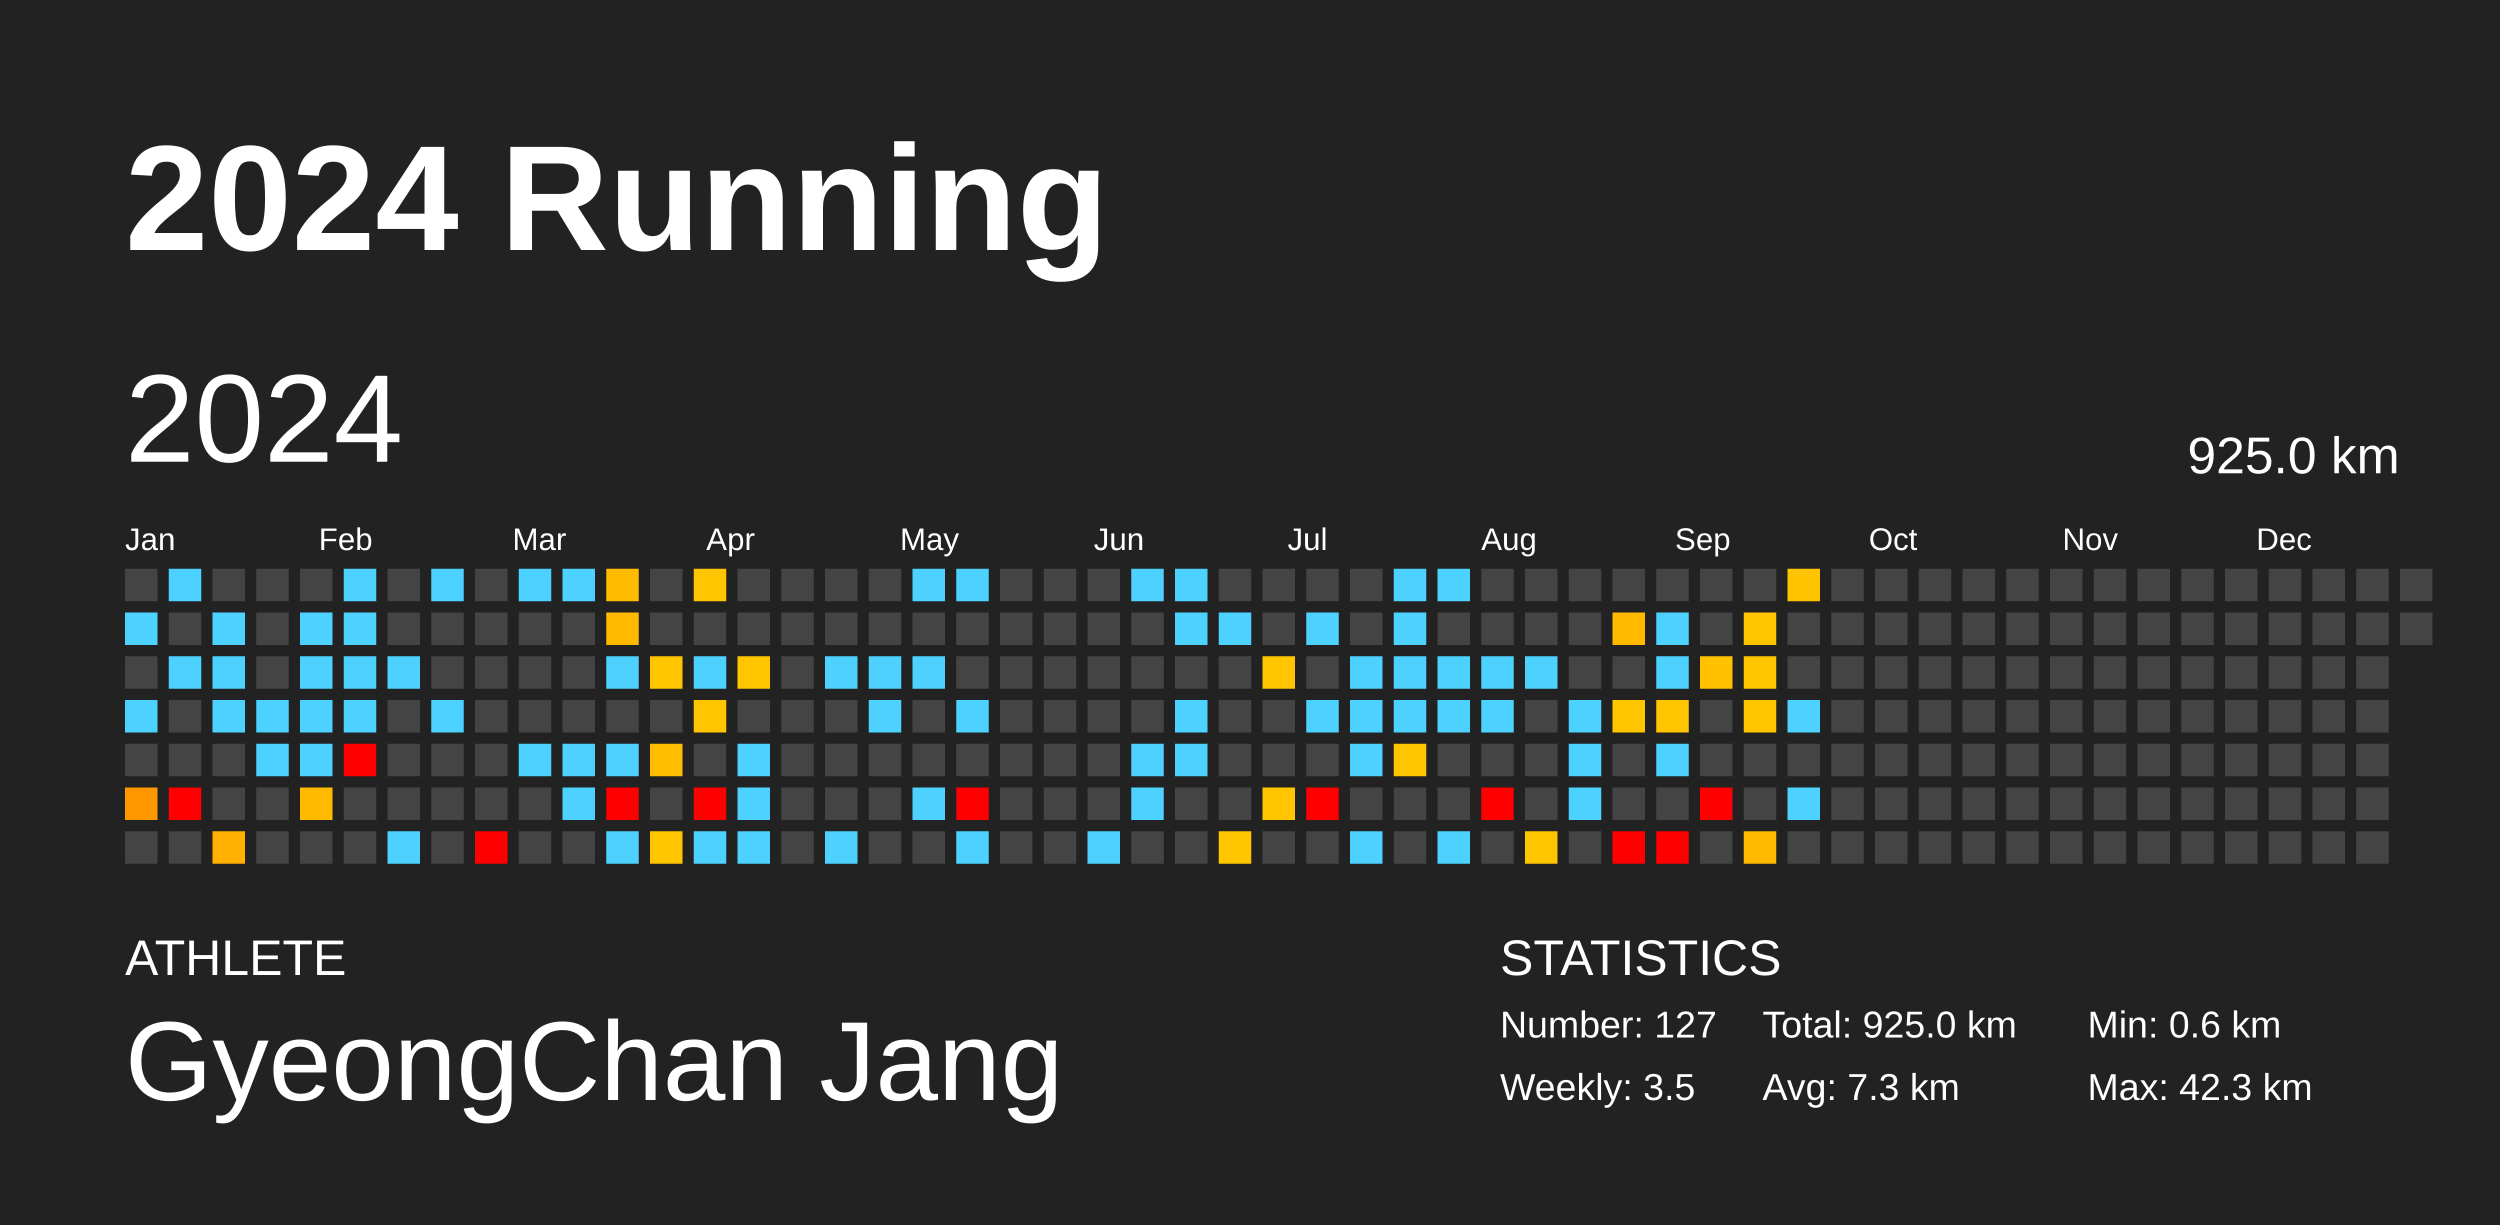
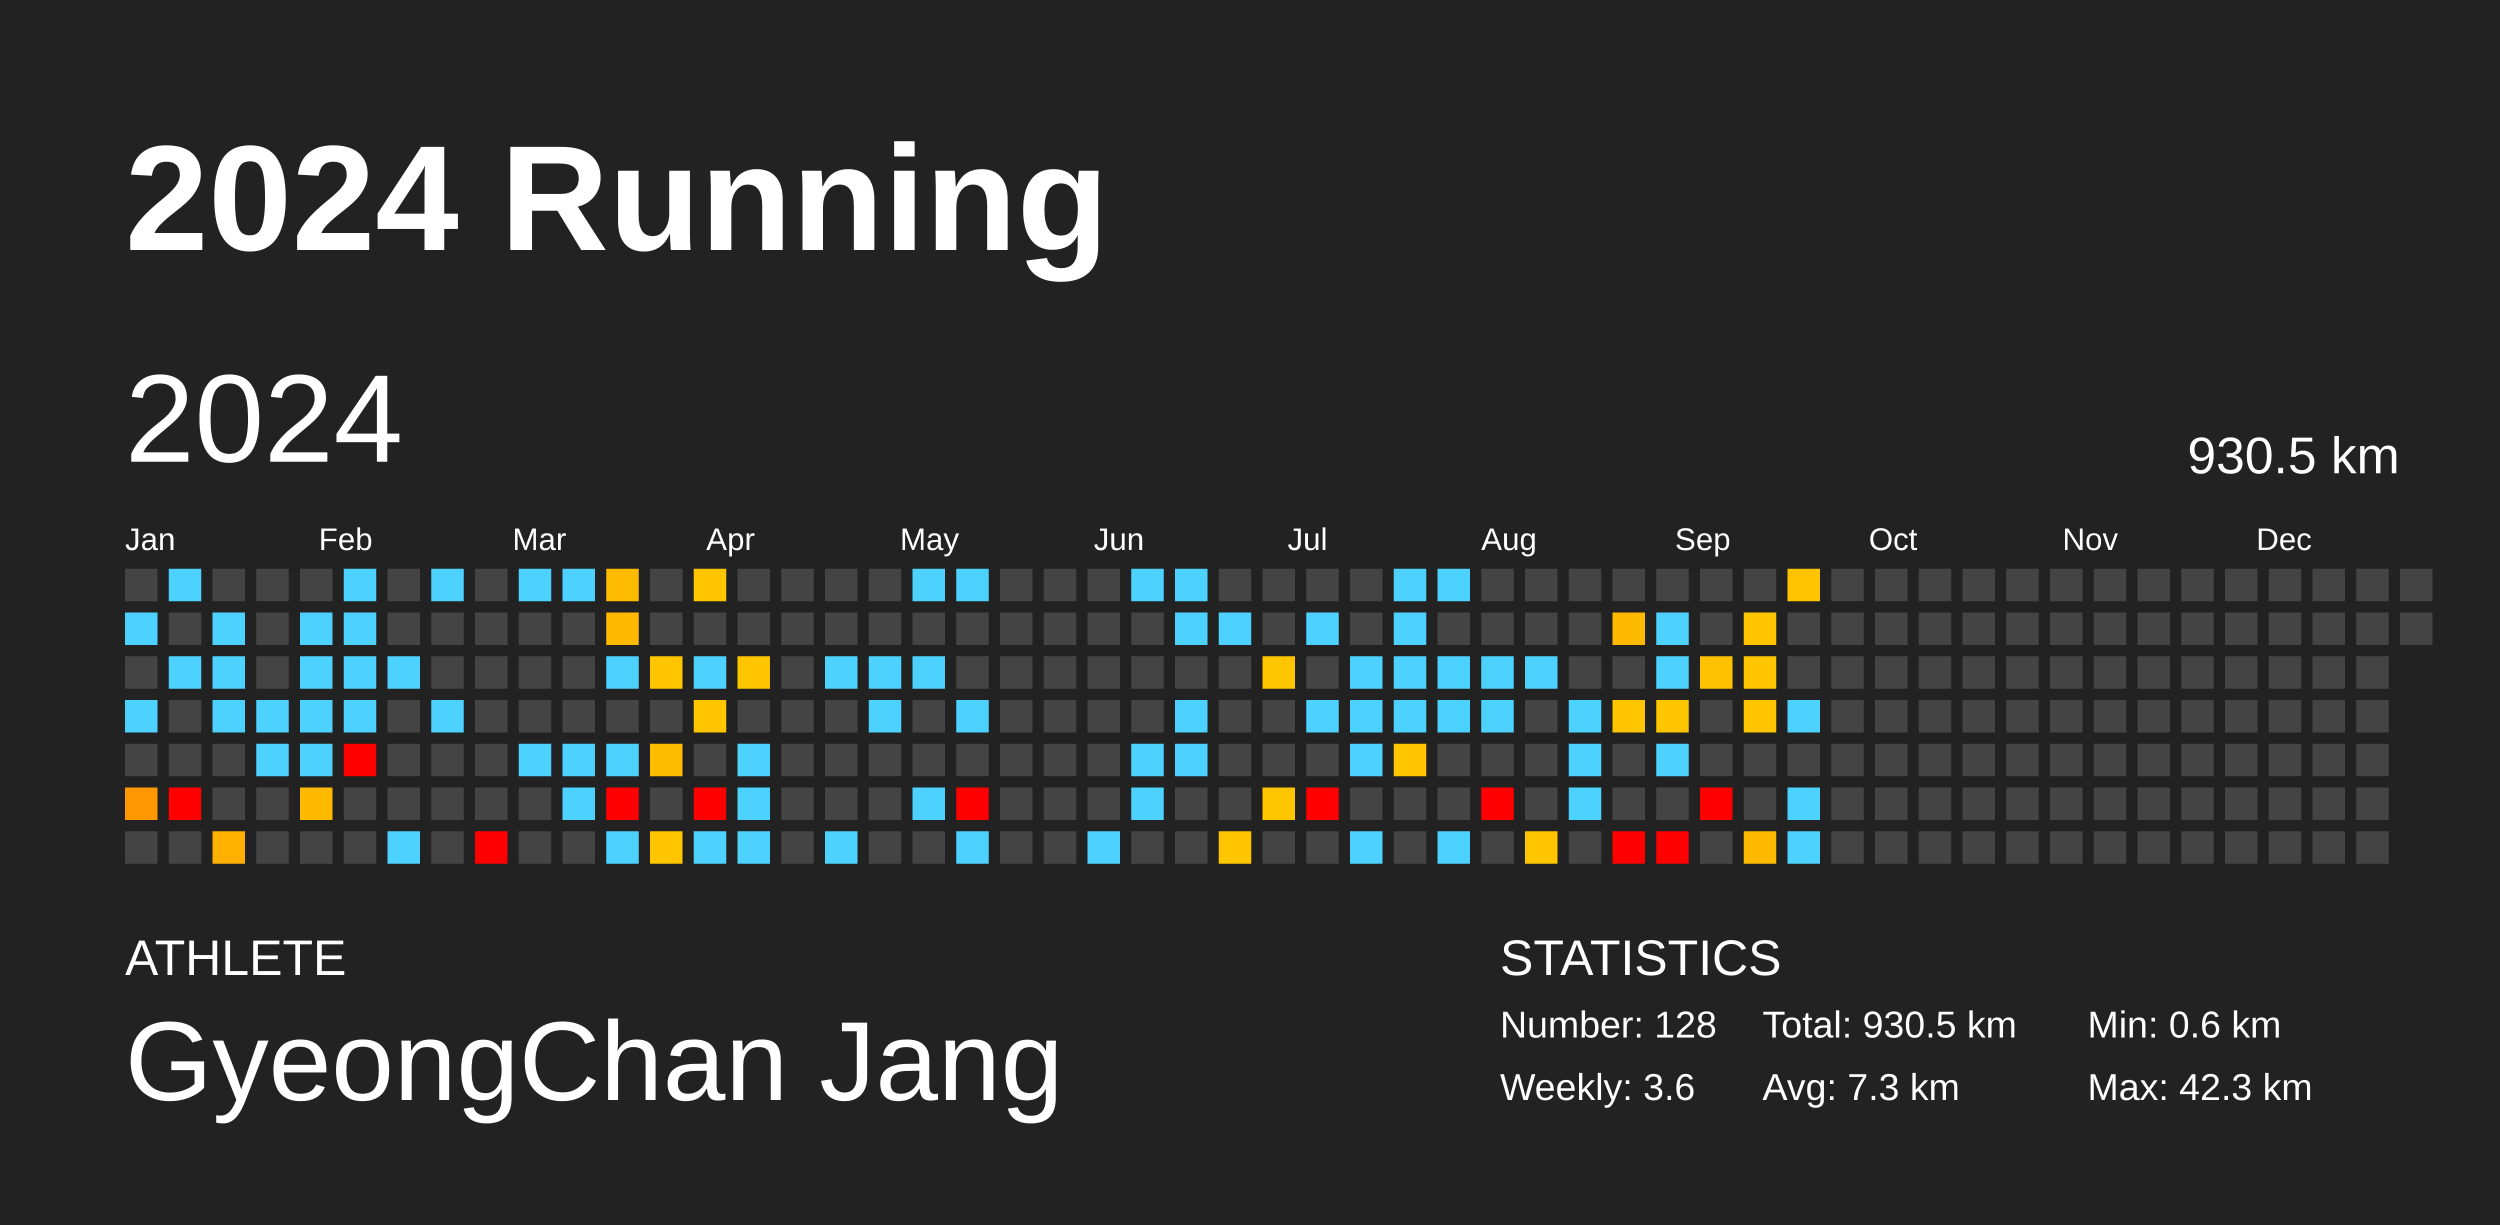
<svg xmlns="http://www.w3.org/2000/svg" baseProfile="full" height="98mm" version="1.1" viewBox="0,0,200,98" width="200mm">
  <defs />
  <rect fill="#222222" height="98" width="200" x="0" y="0" />
  <text fill="#FFFFFF" style="font-size:12px; font-family:Arial; font-weight:bold;" x="10" y="20">2024 Running</text>
  <text fill="#FFFFFF" style="font-size:4px; font-family:Arial" x="10" y="78">ATHLETE</text>
  <text fill="#FFFFFF" style="font-size:9px; font-family:Arial" x="10" y="88">GyeongChan Jang</text>
  <text fill="#FFFFFF" style="font-size:4px; font-family:Arial" x="120" y="78">STATISTICS</text>
-   <text fill="#FFFFFF" style="font-size:3px; font-family:Arial" x="120" y="83">Number: 127</text>
-   <text fill="#FFFFFF" style="font-size:3px; font-family:Arial" x="120" y="88">Weekly: 3.5</text>
-   <text fill="#FFFFFF" style="font-size:3px; font-family:Arial" x="141" y="83">Total: 925.0 km</text>
+   <text fill="#FFFFFF" style="font-size:3px; font-family:Arial" x="120" y="83">Number: 128</text>
+   <text fill="#FFFFFF" style="font-size:3px; font-family:Arial" x="120" y="88">Weekly: 3.6</text>
+   <text fill="#FFFFFF" style="font-size:3px; font-family:Arial" x="141" y="83">Total: 930.5 km</text>
  <text fill="#FFFFFF" style="font-size:3px; font-family:Arial" x="141" y="88">Avg: 7.3 km</text>
  <text fill="#FFFFFF" style="font-size:3px; font-family:Arial" x="167" y="83">Min: 0.6 km</text>
  <text fill="#FFFFFF" style="font-size:3px; font-family:Arial" x="167" y="88">Max: 42.3 km</text>
  <text dominant-baseline="hanging" fill="#FFFFFF" style="font-size:10.0px; font-family:Arial;" x="10" y="30">2024</text>
-   <text dominant-baseline="hanging" fill="#FFFFFF" style="font-size:4.125px; font-family:Arial;" x="175" y="35">925.0 km</text>
+   <text dominant-baseline="hanging" fill="#FFFFFF" style="font-size:4.125px; font-family:Arial;" x="175" y="35">930.5 km</text>
  <text fill="#FFFFFF" style="font-size:2.5px; font-family:Arial" x="10.0" y="44">Jan</text>
  <text fill="#FFFFFF" style="font-size:2.5px; font-family:Arial" x="25.5" y="44">Feb</text>
  <text fill="#FFFFFF" style="font-size:2.5px; font-family:Arial" x="41.0" y="44">Mar</text>
  <text fill="#FFFFFF" style="font-size:2.5px; font-family:Arial" x="56.5" y="44">Apr</text>
  <text fill="#FFFFFF" style="font-size:2.5px; font-family:Arial" x="72.0" y="44">May</text>
  <text fill="#FFFFFF" style="font-size:2.5px; font-family:Arial" x="87.5" y="44">Jun</text>
  <text fill="#FFFFFF" style="font-size:2.5px; font-family:Arial" x="103.0" y="44">Jul</text>
  <text fill="#FFFFFF" style="font-size:2.5px; font-family:Arial" x="118.5" y="44">Aug</text>
  <text fill="#FFFFFF" style="font-size:2.5px; font-family:Arial" x="134.0" y="44">Sep</text>
  <text fill="#FFFFFF" style="font-size:2.5px; font-family:Arial" x="149.5" y="44">Oct</text>
  <text fill="#FFFFFF" style="font-size:2.5px; font-family:Arial" x="165.0" y="44">Nov</text>
  <text fill="#FFFFFF" style="font-size:2.5px; font-family:Arial" x="180.5" y="44">Dec</text>
  <rect fill="#444444" height="2.6" width="2.6" x="10.0" y="45.5" />
  <rect fill="#4dd2ff" height="2.6" width="2.6" x="10.0" y="49.0" />
  <rect fill="#444444" height="2.6" width="2.6" x="10.0" y="52.5" />
  <rect fill="#4dd2ff" height="2.6" width="2.6" x="10.0" y="56.0" />
  <rect fill="#444444" height="2.6" width="2.6" x="10.0" y="59.5" />
  <rect fill="#ff9800" height="2.6" width="2.6" x="10.0" y="63.0" />
  <rect fill="#444444" height="2.6" width="2.6" x="10.0" y="66.5" />
  <rect fill="#4dd2ff" height="2.6" width="2.6" x="13.5" y="45.5" />
  <rect fill="#444444" height="2.6" width="2.6" x="13.5" y="49.0" />
  <rect fill="#4dd2ff" height="2.6" width="2.6" x="13.5" y="52.5" />
  <rect fill="#444444" height="2.6" width="2.6" x="13.5" y="56.0" />
  <rect fill="#444444" height="2.6" width="2.6" x="13.5" y="59.5" />
  <rect fill="red" height="2.6" width="2.6" x="13.5" y="63.0" />
  <rect fill="#444444" height="2.6" width="2.6" x="13.5" y="66.5" />
  <rect fill="#444444" height="2.6" width="2.6" x="17.0" y="45.5" />
  <rect fill="#4dd2ff" height="2.6" width="2.6" x="17.0" y="49.0" />
  <rect fill="#4dd2ff" height="2.6" width="2.6" x="17.0" y="52.5" />
  <rect fill="#4dd2ff" height="2.6" width="2.6" x="17.0" y="56.0" />
  <rect fill="#444444" height="2.6" width="2.6" x="17.0" y="59.5" />
  <rect fill="#444444" height="2.6" width="2.6" x="17.0" y="63.0" />
  <rect fill="#ffb000" height="2.6" width="2.6" x="17.0" y="66.5" />
  <rect fill="#444444" height="2.6" width="2.6" x="20.5" y="45.5" />
  <rect fill="#444444" height="2.6" width="2.6" x="20.5" y="49.0" />
  <rect fill="#444444" height="2.6" width="2.6" x="20.5" y="52.5" />
  <rect fill="#4dd2ff" height="2.6" width="2.6" x="20.5" y="56.0" />
  <rect fill="#4dd2ff" height="2.6" width="2.6" x="20.5" y="59.5" />
  <rect fill="#444444" height="2.6" width="2.6" x="20.5" y="63.0" />
  <rect fill="#444444" height="2.6" width="2.6" x="20.5" y="66.5" />
  <rect fill="#444444" height="2.6" width="2.6" x="24.0" y="45.5" />
  <rect fill="#4dd2ff" height="2.6" width="2.6" x="24.0" y="49.0" />
  <rect fill="#4dd2ff" height="2.6" width="2.6" x="24.0" y="52.5" />
  <rect fill="#4dd2ff" height="2.6" width="2.6" x="24.0" y="56.0" />
  <rect fill="#4dd2ff" height="2.6" width="2.6" x="24.0" y="59.5" />
  <rect fill="#ffba00" height="2.6" width="2.6" x="24.0" y="63.0" />
  <rect fill="#444444" height="2.6" width="2.6" x="24.0" y="66.5" />
  <rect fill="#4dd2ff" height="2.6" width="2.6" x="27.5" y="45.5" />
  <rect fill="#4dd2ff" height="2.6" width="2.6" x="27.5" y="49.0" />
  <rect fill="#4dd2ff" height="2.6" width="2.6" x="27.5" y="52.5" />
  <rect fill="#4dd2ff" height="2.6" width="2.6" x="27.5" y="56.0" />
  <rect fill="red" height="2.6" width="2.6" x="27.5" y="59.5" />
  <rect fill="#444444" height="2.6" width="2.6" x="27.5" y="63.0" />
  <rect fill="#444444" height="2.6" width="2.6" x="27.5" y="66.5" />
  <rect fill="#444444" height="2.6" width="2.6" x="31.0" y="45.5" />
  <rect fill="#444444" height="2.6" width="2.6" x="31.0" y="49.0" />
  <rect fill="#4dd2ff" height="2.6" width="2.6" x="31.0" y="52.5" />
  <rect fill="#444444" height="2.6" width="2.6" x="31.0" y="56.0" />
  <rect fill="#444444" height="2.6" width="2.6" x="31.0" y="59.5" />
  <rect fill="#444444" height="2.6" width="2.6" x="31.0" y="63.0" />
  <rect fill="#4dd2ff" height="2.6" width="2.6" x="31.0" y="66.5" />
  <rect fill="#4dd2ff" height="2.6" width="2.6" x="34.5" y="45.5" />
  <rect fill="#444444" height="2.6" width="2.6" x="34.5" y="49.0" />
  <rect fill="#444444" height="2.6" width="2.6" x="34.5" y="52.5" />
  <rect fill="#4dd2ff" height="2.6" width="2.6" x="34.5" y="56.0" />
  <rect fill="#444444" height="2.6" width="2.6" x="34.5" y="59.5" />
  <rect fill="#444444" height="2.6" width="2.6" x="34.5" y="63.0" />
  <rect fill="#444444" height="2.6" width="2.6" x="34.5" y="66.5" />
  <rect fill="#444444" height="2.6" width="2.6" x="38.0" y="45.5" />
  <rect fill="#444444" height="2.6" width="2.6" x="38.0" y="49.0" />
  <rect fill="#444444" height="2.6" width="2.6" x="38.0" y="52.5" />
  <rect fill="#444444" height="2.6" width="2.6" x="38.0" y="56.0" />
  <rect fill="#444444" height="2.6" width="2.6" x="38.0" y="59.5" />
  <rect fill="#444444" height="2.6" width="2.6" x="38.0" y="63.0" />
  <rect fill="red" height="2.6" width="2.6" x="38.0" y="66.5" />
  <rect fill="#4dd2ff" height="2.6" width="2.6" x="41.5" y="45.5" />
  <rect fill="#444444" height="2.6" width="2.6" x="41.5" y="49.0" />
  <rect fill="#444444" height="2.6" width="2.6" x="41.5" y="52.5" />
  <rect fill="#444444" height="2.6" width="2.6" x="41.5" y="56.0" />
  <rect fill="#4dd2ff" height="2.6" width="2.6" x="41.5" y="59.5" />
  <rect fill="#444444" height="2.6" width="2.6" x="41.5" y="63.0" />
  <rect fill="#444444" height="2.6" width="2.6" x="41.5" y="66.5" />
  <rect fill="#4dd2ff" height="2.6" width="2.6" x="45.0" y="45.5" />
  <rect fill="#444444" height="2.6" width="2.6" x="45.0" y="49.0" />
  <rect fill="#444444" height="2.6" width="2.6" x="45.0" y="52.5" />
  <rect fill="#444444" height="2.6" width="2.6" x="45.0" y="56.0" />
  <rect fill="#4dd2ff" height="2.6" width="2.6" x="45.0" y="59.5" />
  <rect fill="#4dd2ff" height="2.6" width="2.6" x="45.0" y="63.0" />
  <rect fill="#444444" height="2.6" width="2.6" x="45.0" y="66.5" />
  <rect fill="#ffbb00" height="2.6" width="2.6" x="48.5" y="45.5" />
  <rect fill="#ffba00" height="2.6" width="2.6" x="48.5" y="49.0" />
  <rect fill="#4dd2ff" height="2.6" width="2.6" x="48.5" y="52.5" />
  <rect fill="#444444" height="2.6" width="2.6" x="48.5" y="56.0" />
  <rect fill="#4dd2ff" height="2.6" width="2.6" x="48.5" y="59.5" />
  <rect fill="red" height="2.6" width="2.6" x="48.5" y="63.0" />
  <rect fill="#4dd2ff" height="2.6" width="2.6" x="48.5" y="66.5" />
  <rect fill="#444444" height="2.6" width="2.6" x="52.0" y="45.5" />
  <rect fill="#444444" height="2.6" width="2.6" x="52.0" y="49.0" />
  <rect fill="#ffc600" height="2.6" width="2.6" x="52.0" y="52.5" />
  <rect fill="#444444" height="2.6" width="2.6" x="52.0" y="56.0" />
  <rect fill="#ffbd00" height="2.6" width="2.6" x="52.0" y="59.5" />
  <rect fill="#444444" height="2.6" width="2.6" x="52.0" y="63.0" />
  <rect fill="#ffc600" height="2.6" width="2.6" x="52.0" y="66.5" />
  <rect fill="#ffc600" height="2.6" width="2.6" x="55.5" y="45.5" />
  <rect fill="#444444" height="2.6" width="2.6" x="55.5" y="49.0" />
  <rect fill="#4dd2ff" height="2.6" width="2.6" x="55.5" y="52.5" />
  <rect fill="#ffc600" height="2.6" width="2.6" x="55.5" y="56.0" />
  <rect fill="#444444" height="2.6" width="2.6" x="55.5" y="59.5" />
  <rect fill="red" height="2.6" width="2.6" x="55.5" y="63.0" />
  <rect fill="#4dd2ff" height="2.6" width="2.6" x="55.5" y="66.5" />
  <rect fill="#444444" height="2.6" width="2.6" x="59.0" y="45.5" />
  <rect fill="#444444" height="2.6" width="2.6" x="59.0" y="49.0" />
  <rect fill="#ffc600" height="2.6" width="2.6" x="59.0" y="52.5" />
  <rect fill="#444444" height="2.6" width="2.6" x="59.0" y="56.0" />
  <rect fill="#4dd2ff" height="2.6" width="2.6" x="59.0" y="59.5" />
  <rect fill="#4dd2ff" height="2.6" width="2.6" x="59.0" y="63.0" />
  <rect fill="#4dd2ff" height="2.6" width="2.6" x="59.0" y="66.5" />
  <rect fill="#444444" height="2.6" width="2.6" x="62.5" y="45.5" />
  <rect fill="#444444" height="2.6" width="2.6" x="62.5" y="49.0" />
  <rect fill="#444444" height="2.6" width="2.6" x="62.5" y="52.5" />
  <rect fill="#444444" height="2.6" width="2.6" x="62.5" y="56.0" />
  <rect fill="#444444" height="2.6" width="2.6" x="62.5" y="59.5" />
  <rect fill="#444444" height="2.6" width="2.6" x="62.5" y="63.0" />
  <rect fill="#444444" height="2.6" width="2.6" x="62.5" y="66.5" />
  <rect fill="#444444" height="2.6" width="2.6" x="66.0" y="45.5" />
  <rect fill="#444444" height="2.6" width="2.6" x="66.0" y="49.0" />
  <rect fill="#4dd2ff" height="2.6" width="2.6" x="66.0" y="52.5" />
  <rect fill="#444444" height="2.6" width="2.6" x="66.0" y="56.0" />
  <rect fill="#444444" height="2.6" width="2.6" x="66.0" y="59.5" />
  <rect fill="#444444" height="2.6" width="2.6" x="66.0" y="63.0" />
  <rect fill="#4dd2ff" height="2.6" width="2.6" x="66.0" y="66.5" />
  <rect fill="#444444" height="2.6" width="2.6" x="69.5" y="45.5" />
  <rect fill="#444444" height="2.6" width="2.6" x="69.5" y="49.0" />
  <rect fill="#4dd2ff" height="2.6" width="2.6" x="69.5" y="52.5" />
  <rect fill="#4dd2ff" height="2.6" width="2.6" x="69.5" y="56.0" />
  <rect fill="#444444" height="2.6" width="2.6" x="69.5" y="59.5" />
  <rect fill="#444444" height="2.6" width="2.6" x="69.5" y="63.0" />
  <rect fill="#444444" height="2.6" width="2.6" x="69.5" y="66.5" />
  <rect fill="#4dd2ff" height="2.6" width="2.6" x="73.0" y="45.5" />
  <rect fill="#444444" height="2.6" width="2.6" x="73.0" y="49.0" />
  <rect fill="#4dd2ff" height="2.6" width="2.6" x="73.0" y="52.5" />
  <rect fill="#444444" height="2.6" width="2.6" x="73.0" y="56.0" />
  <rect fill="#444444" height="2.6" width="2.6" x="73.0" y="59.5" />
  <rect fill="#4dd2ff" height="2.6" width="2.6" x="73.0" y="63.0" />
  <rect fill="#444444" height="2.6" width="2.6" x="73.0" y="66.5" />
  <rect fill="#4dd2ff" height="2.6" width="2.6" x="76.5" y="45.5" />
  <rect fill="#444444" height="2.6" width="2.6" x="76.5" y="49.0" />
  <rect fill="#444444" height="2.6" width="2.6" x="76.5" y="52.5" />
  <rect fill="#4dd2ff" height="2.6" width="2.6" x="76.5" y="56.0" />
  <rect fill="#444444" height="2.6" width="2.6" x="76.5" y="59.5" />
  <rect fill="red" height="2.6" width="2.6" x="76.5" y="63.0" />
  <rect fill="#4dd2ff" height="2.6" width="2.6" x="76.5" y="66.5" />
  <rect fill="#444444" height="2.6" width="2.6" x="80.0" y="45.5" />
  <rect fill="#444444" height="2.6" width="2.6" x="80.0" y="49.0" />
  <rect fill="#444444" height="2.6" width="2.6" x="80.0" y="52.5" />
  <rect fill="#444444" height="2.6" width="2.6" x="80.0" y="56.0" />
  <rect fill="#444444" height="2.6" width="2.6" x="80.0" y="59.5" />
  <rect fill="#444444" height="2.6" width="2.6" x="80.0" y="63.0" />
  <rect fill="#444444" height="2.6" width="2.6" x="80.0" y="66.5" />
  <rect fill="#444444" height="2.6" width="2.6" x="83.5" y="45.5" />
  <rect fill="#444444" height="2.6" width="2.6" x="83.5" y="49.0" />
  <rect fill="#444444" height="2.6" width="2.6" x="83.5" y="52.5" />
  <rect fill="#444444" height="2.6" width="2.6" x="83.5" y="56.0" />
  <rect fill="#444444" height="2.6" width="2.6" x="83.5" y="59.5" />
  <rect fill="#444444" height="2.6" width="2.6" x="83.5" y="63.0" />
  <rect fill="#444444" height="2.6" width="2.6" x="83.5" y="66.5" />
  <rect fill="#444444" height="2.6" width="2.6" x="87.0" y="45.5" />
  <rect fill="#444444" height="2.6" width="2.6" x="87.0" y="49.0" />
  <rect fill="#444444" height="2.6" width="2.6" x="87.0" y="52.5" />
  <rect fill="#444444" height="2.6" width="2.6" x="87.0" y="56.0" />
  <rect fill="#444444" height="2.6" width="2.6" x="87.0" y="59.5" />
  <rect fill="#444444" height="2.6" width="2.6" x="87.0" y="63.0" />
  <rect fill="#4dd2ff" height="2.6" width="2.6" x="87.0" y="66.5" />
  <rect fill="#4dd2ff" height="2.6" width="2.6" x="90.5" y="45.5" />
  <rect fill="#444444" height="2.6" width="2.6" x="90.5" y="49.0" />
  <rect fill="#444444" height="2.6" width="2.6" x="90.5" y="52.5" />
  <rect fill="#444444" height="2.6" width="2.6" x="90.5" y="56.0" />
  <rect fill="#4dd2ff" height="2.6" width="2.6" x="90.5" y="59.5" />
  <rect fill="#4dd2ff" height="2.6" width="2.6" x="90.5" y="63.0" />
  <rect fill="#444444" height="2.6" width="2.6" x="90.5" y="66.5" />
  <rect fill="#4dd2ff" height="2.6" width="2.6" x="94.0" y="45.5" />
  <rect fill="#4dd2ff" height="2.6" width="2.6" x="94.0" y="49.0" />
  <rect fill="#444444" height="2.6" width="2.6" x="94.0" y="52.5" />
  <rect fill="#4dd2ff" height="2.6" width="2.6" x="94.0" y="56.0" />
  <rect fill="#4dd2ff" height="2.6" width="2.6" x="94.0" y="59.5" />
  <rect fill="#444444" height="2.6" width="2.6" x="94.0" y="63.0" />
  <rect fill="#444444" height="2.6" width="2.6" x="94.0" y="66.5" />
  <rect fill="#444444" height="2.6" width="2.6" x="97.5" y="45.5" />
  <rect fill="#4dd2ff" height="2.6" width="2.6" x="97.5" y="49.0" />
  <rect fill="#444444" height="2.6" width="2.6" x="97.5" y="52.5" />
  <rect fill="#444444" height="2.6" width="2.6" x="97.5" y="56.0" />
  <rect fill="#444444" height="2.6" width="2.6" x="97.5" y="59.5" />
  <rect fill="#444444" height="2.6" width="2.6" x="97.5" y="63.0" />
  <rect fill="#ffc600" height="2.6" width="2.6" x="97.5" y="66.5" />
  <rect fill="#444444" height="2.6" width="2.6" x="101.0" y="45.5" />
  <rect fill="#444444" height="2.6" width="2.6" x="101.0" y="49.0" />
  <rect fill="#ffc600" height="2.6" width="2.6" x="101.0" y="52.5" />
  <rect fill="#444444" height="2.6" width="2.6" x="101.0" y="56.0" />
  <rect fill="#444444" height="2.6" width="2.6" x="101.0" y="59.5" />
  <rect fill="#ffc600" height="2.6" width="2.6" x="101.0" y="63.0" />
  <rect fill="#444444" height="2.6" width="2.6" x="101.0" y="66.5" />
  <rect fill="#444444" height="2.6" width="2.6" x="104.5" y="45.5" />
  <rect fill="#4dd2ff" height="2.6" width="2.6" x="104.5" y="49.0" />
  <rect fill="#444444" height="2.6" width="2.6" x="104.5" y="52.5" />
  <rect fill="#4dd2ff" height="2.6" width="2.6" x="104.5" y="56.0" />
  <rect fill="#444444" height="2.6" width="2.6" x="104.5" y="59.5" />
  <rect fill="red" height="2.6" width="2.6" x="104.5" y="63.0" />
  <rect fill="#444444" height="2.6" width="2.6" x="104.5" y="66.5" />
  <rect fill="#444444" height="2.6" width="2.6" x="108.0" y="45.5" />
  <rect fill="#444444" height="2.6" width="2.6" x="108.0" y="49.0" />
  <rect fill="#4dd2ff" height="2.6" width="2.6" x="108.0" y="52.5" />
  <rect fill="#4dd2ff" height="2.6" width="2.6" x="108.0" y="56.0" />
  <rect fill="#4dd2ff" height="2.6" width="2.6" x="108.0" y="59.5" />
  <rect fill="#444444" height="2.6" width="2.6" x="108.0" y="63.0" />
  <rect fill="#4dd2ff" height="2.6" width="2.6" x="108.0" y="66.5" />
  <rect fill="#4dd2ff" height="2.6" width="2.6" x="111.5" y="45.5" />
  <rect fill="#4dd2ff" height="2.6" width="2.6" x="111.5" y="49.0" />
  <rect fill="#4dd2ff" height="2.6" width="2.6" x="111.5" y="52.5" />
  <rect fill="#4dd2ff" height="2.6" width="2.6" x="111.5" y="56.0" />
  <rect fill="#ffc500" height="2.6" width="2.6" x="111.5" y="59.5" />
  <rect fill="#444444" height="2.6" width="2.6" x="111.5" y="63.0" />
  <rect fill="#444444" height="2.6" width="2.6" x="111.5" y="66.5" />
  <rect fill="#4dd2ff" height="2.6" width="2.6" x="115.0" y="45.5" />
  <rect fill="#444444" height="2.6" width="2.6" x="115.0" y="49.0" />
  <rect fill="#4dd2ff" height="2.6" width="2.6" x="115.0" y="52.5" />
  <rect fill="#4dd2ff" height="2.6" width="2.6" x="115.0" y="56.0" />
  <rect fill="#444444" height="2.6" width="2.6" x="115.0" y="59.5" />
  <rect fill="#444444" height="2.6" width="2.6" x="115.0" y="63.0" />
  <rect fill="#4dd2ff" height="2.6" width="2.6" x="115.0" y="66.5" />
  <rect fill="#444444" height="2.6" width="2.6" x="118.5" y="45.5" />
  <rect fill="#444444" height="2.6" width="2.6" x="118.5" y="49.0" />
  <rect fill="#4dd2ff" height="2.6" width="2.6" x="118.5" y="52.5" />
  <rect fill="#4dd2ff" height="2.6" width="2.6" x="118.5" y="56.0" />
  <rect fill="#444444" height="2.6" width="2.6" x="118.5" y="59.5" />
  <rect fill="red" height="2.6" width="2.6" x="118.5" y="63.0" />
  <rect fill="#444444" height="2.6" width="2.6" x="118.5" y="66.5" />
  <rect fill="#444444" height="2.6" width="2.6" x="122.0" y="45.5" />
  <rect fill="#444444" height="2.6" width="2.6" x="122.0" y="49.0" />
  <rect fill="#4dd2ff" height="2.6" width="2.6" x="122.0" y="52.5" />
  <rect fill="#444444" height="2.6" width="2.6" x="122.0" y="56.0" />
  <rect fill="#444444" height="2.6" width="2.6" x="122.0" y="59.5" />
  <rect fill="#444444" height="2.6" width="2.6" x="122.0" y="63.0" />
  <rect fill="#ffc600" height="2.6" width="2.6" x="122.0" y="66.5" />
  <rect fill="#444444" height="2.6" width="2.6" x="125.5" y="45.5" />
  <rect fill="#444444" height="2.6" width="2.6" x="125.5" y="49.0" />
  <rect fill="#444444" height="2.6" width="2.6" x="125.5" y="52.5" />
  <rect fill="#4dd2ff" height="2.6" width="2.6" x="125.5" y="56.0" />
  <rect fill="#4dd2ff" height="2.6" width="2.6" x="125.5" y="59.5" />
  <rect fill="#4dd2ff" height="2.6" width="2.6" x="125.5" y="63.0" />
  <rect fill="#444444" height="2.6" width="2.6" x="125.5" y="66.5" />
  <rect fill="#444444" height="2.6" width="2.6" x="129.0" y="45.5" />
  <rect fill="#ffba00" height="2.6" width="2.6" x="129.0" y="49.0" />
  <rect fill="#444444" height="2.6" width="2.6" x="129.0" y="52.5" />
  <rect fill="#ffc600" height="2.6" width="2.6" x="129.0" y="56.0" />
  <rect fill="#444444" height="2.6" width="2.6" x="129.0" y="59.5" />
  <rect fill="#444444" height="2.6" width="2.6" x="129.0" y="63.0" />
  <rect fill="red" height="2.6" width="2.6" x="129.0" y="66.5" />
  <rect fill="#444444" height="2.6" width="2.6" x="132.5" y="45.5" />
  <rect fill="#4dd2ff" height="2.6" width="2.6" x="132.5" y="49.0" />
  <rect fill="#4dd2ff" height="2.6" width="2.6" x="132.5" y="52.5" />
  <rect fill="#ffc600" height="2.6" width="2.6" x="132.5" y="56.0" />
  <rect fill="#4dd2ff" height="2.6" width="2.6" x="132.5" y="59.5" />
  <rect fill="#444444" height="2.6" width="2.6" x="132.5" y="63.0" />
  <rect fill="red" height="2.6" width="2.6" x="132.5" y="66.5" />
  <rect fill="#444444" height="2.6" width="2.6" x="136.0" y="45.5" />
  <rect fill="#444444" height="2.6" width="2.6" x="136.0" y="49.0" />
  <rect fill="#ffc100" height="2.6" width="2.6" x="136.0" y="52.5" />
  <rect fill="#444444" height="2.6" width="2.6" x="136.0" y="56.0" />
  <rect fill="#444444" height="2.6" width="2.6" x="136.0" y="59.5" />
  <rect fill="red" height="2.6" width="2.6" x="136.0" y="63.0" />
  <rect fill="#444444" height="2.6" width="2.6" x="136.0" y="66.5" />
  <rect fill="#444444" height="2.6" width="2.6" x="139.5" y="45.5" />
  <rect fill="#ffc600" height="2.6" width="2.6" x="139.5" y="49.0" />
  <rect fill="#ffc600" height="2.6" width="2.6" x="139.5" y="52.5" />
  <rect fill="#ffc600" height="2.6" width="2.6" x="139.5" y="56.0" />
  <rect fill="#444444" height="2.6" width="2.6" x="139.5" y="59.5" />
  <rect fill="#444444" height="2.6" width="2.6" x="139.5" y="63.0" />
  <rect fill="#ffba00" height="2.6" width="2.6" x="139.5" y="66.5" />
  <rect fill="#ffc300" height="2.6" width="2.6" x="143.0" y="45.5" />
  <rect fill="#444444" height="2.6" width="2.6" x="143.0" y="49.0" />
  <rect fill="#444444" height="2.6" width="2.6" x="143.0" y="52.5" />
  <rect fill="#4dd2ff" height="2.6" width="2.6" x="143.0" y="56.0" />
  <rect fill="#444444" height="2.6" width="2.6" x="143.0" y="59.5" />
  <rect fill="#4dd2ff" height="2.6" width="2.6" x="143.0" y="63.0" />
-   <rect fill="#444444" height="2.6" width="2.6" x="143.0" y="66.5" />
+   <rect fill="#4dd2ff" height="2.6" width="2.6" x="143.0" y="66.5" />
  <rect fill="#444444" height="2.6" width="2.6" x="146.5" y="45.5" />
  <rect fill="#444444" height="2.6" width="2.6" x="146.5" y="49.0" />
  <rect fill="#444444" height="2.6" width="2.6" x="146.5" y="52.5" />
  <rect fill="#444444" height="2.6" width="2.6" x="146.5" y="56.0" />
  <rect fill="#444444" height="2.6" width="2.6" x="146.5" y="59.5" />
  <rect fill="#444444" height="2.6" width="2.6" x="146.5" y="63.0" />
  <rect fill="#444444" height="2.6" width="2.6" x="146.5" y="66.5" />
  <rect fill="#444444" height="2.6" width="2.6" x="150.0" y="45.5" />
  <rect fill="#444444" height="2.6" width="2.6" x="150.0" y="49.0" />
  <rect fill="#444444" height="2.6" width="2.6" x="150.0" y="52.5" />
  <rect fill="#444444" height="2.6" width="2.6" x="150.0" y="56.0" />
  <rect fill="#444444" height="2.6" width="2.6" x="150.0" y="59.5" />
  <rect fill="#444444" height="2.6" width="2.6" x="150.0" y="63.0" />
  <rect fill="#444444" height="2.6" width="2.6" x="150.0" y="66.5" />
  <rect fill="#444444" height="2.6" width="2.6" x="153.5" y="45.5" />
  <rect fill="#444444" height="2.6" width="2.6" x="153.5" y="49.0" />
  <rect fill="#444444" height="2.6" width="2.6" x="153.5" y="52.5" />
  <rect fill="#444444" height="2.6" width="2.6" x="153.5" y="56.0" />
  <rect fill="#444444" height="2.6" width="2.6" x="153.5" y="59.5" />
  <rect fill="#444444" height="2.6" width="2.6" x="153.5" y="63.0" />
  <rect fill="#444444" height="2.6" width="2.6" x="153.5" y="66.5" />
  <rect fill="#444444" height="2.6" width="2.6" x="157.0" y="45.5" />
  <rect fill="#444444" height="2.6" width="2.6" x="157.0" y="49.0" />
  <rect fill="#444444" height="2.6" width="2.6" x="157.0" y="52.5" />
  <rect fill="#444444" height="2.6" width="2.6" x="157.0" y="56.0" />
  <rect fill="#444444" height="2.6" width="2.6" x="157.0" y="59.5" />
  <rect fill="#444444" height="2.6" width="2.6" x="157.0" y="63.0" />
  <rect fill="#444444" height="2.6" width="2.6" x="157.0" y="66.5" />
  <rect fill="#444444" height="2.6" width="2.6" x="160.5" y="45.5" />
  <rect fill="#444444" height="2.6" width="2.6" x="160.5" y="49.0" />
  <rect fill="#444444" height="2.6" width="2.6" x="160.5" y="52.5" />
  <rect fill="#444444" height="2.6" width="2.6" x="160.5" y="56.0" />
  <rect fill="#444444" height="2.6" width="2.6" x="160.5" y="59.5" />
  <rect fill="#444444" height="2.6" width="2.6" x="160.5" y="63.0" />
  <rect fill="#444444" height="2.6" width="2.6" x="160.5" y="66.5" />
  <rect fill="#444444" height="2.6" width="2.6" x="164.0" y="45.5" />
  <rect fill="#444444" height="2.6" width="2.6" x="164.0" y="49.0" />
  <rect fill="#444444" height="2.6" width="2.6" x="164.0" y="52.5" />
  <rect fill="#444444" height="2.6" width="2.6" x="164.0" y="56.0" />
  <rect fill="#444444" height="2.6" width="2.6" x="164.0" y="59.5" />
  <rect fill="#444444" height="2.6" width="2.6" x="164.0" y="63.0" />
  <rect fill="#444444" height="2.6" width="2.6" x="164.0" y="66.5" />
  <rect fill="#444444" height="2.6" width="2.6" x="167.5" y="45.5" />
  <rect fill="#444444" height="2.6" width="2.6" x="167.5" y="49.0" />
  <rect fill="#444444" height="2.6" width="2.6" x="167.5" y="52.5" />
  <rect fill="#444444" height="2.6" width="2.6" x="167.5" y="56.0" />
  <rect fill="#444444" height="2.6" width="2.6" x="167.5" y="59.5" />
  <rect fill="#444444" height="2.6" width="2.6" x="167.5" y="63.0" />
  <rect fill="#444444" height="2.6" width="2.6" x="167.5" y="66.5" />
  <rect fill="#444444" height="2.6" width="2.6" x="171.0" y="45.5" />
  <rect fill="#444444" height="2.6" width="2.6" x="171.0" y="49.0" />
  <rect fill="#444444" height="2.6" width="2.6" x="171.0" y="52.5" />
  <rect fill="#444444" height="2.6" width="2.6" x="171.0" y="56.0" />
  <rect fill="#444444" height="2.6" width="2.6" x="171.0" y="59.5" />
  <rect fill="#444444" height="2.6" width="2.6" x="171.0" y="63.0" />
  <rect fill="#444444" height="2.6" width="2.6" x="171.0" y="66.5" />
  <rect fill="#444444" height="2.6" width="2.6" x="174.5" y="45.5" />
  <rect fill="#444444" height="2.6" width="2.6" x="174.5" y="49.0" />
  <rect fill="#444444" height="2.6" width="2.6" x="174.5" y="52.5" />
  <rect fill="#444444" height="2.6" width="2.6" x="174.5" y="56.0" />
  <rect fill="#444444" height="2.6" width="2.6" x="174.5" y="59.5" />
  <rect fill="#444444" height="2.6" width="2.6" x="174.5" y="63.0" />
  <rect fill="#444444" height="2.6" width="2.6" x="174.5" y="66.5" />
  <rect fill="#444444" height="2.6" width="2.6" x="178.0" y="45.5" />
  <rect fill="#444444" height="2.6" width="2.6" x="178.0" y="49.0" />
  <rect fill="#444444" height="2.6" width="2.6" x="178.0" y="52.5" />
  <rect fill="#444444" height="2.6" width="2.6" x="178.0" y="56.0" />
  <rect fill="#444444" height="2.6" width="2.6" x="178.0" y="59.5" />
  <rect fill="#444444" height="2.6" width="2.6" x="178.0" y="63.0" />
  <rect fill="#444444" height="2.6" width="2.6" x="178.0" y="66.5" />
  <rect fill="#444444" height="2.6" width="2.6" x="181.5" y="45.5" />
  <rect fill="#444444" height="2.6" width="2.6" x="181.5" y="49.0" />
  <rect fill="#444444" height="2.6" width="2.6" x="181.5" y="52.5" />
  <rect fill="#444444" height="2.6" width="2.6" x="181.5" y="56.0" />
  <rect fill="#444444" height="2.6" width="2.6" x="181.5" y="59.5" />
  <rect fill="#444444" height="2.6" width="2.6" x="181.5" y="63.0" />
  <rect fill="#444444" height="2.6" width="2.6" x="181.5" y="66.5" />
  <rect fill="#444444" height="2.6" width="2.6" x="185.0" y="45.5" />
  <rect fill="#444444" height="2.6" width="2.6" x="185.0" y="49.0" />
  <rect fill="#444444" height="2.6" width="2.6" x="185.0" y="52.5" />
  <rect fill="#444444" height="2.6" width="2.6" x="185.0" y="56.0" />
  <rect fill="#444444" height="2.6" width="2.6" x="185.0" y="59.5" />
  <rect fill="#444444" height="2.6" width="2.6" x="185.0" y="63.0" />
  <rect fill="#444444" height="2.6" width="2.6" x="185.0" y="66.5" />
  <rect fill="#444444" height="2.6" width="2.6" x="188.5" y="45.5" />
  <rect fill="#444444" height="2.6" width="2.6" x="188.5" y="49.0" />
  <rect fill="#444444" height="2.6" width="2.6" x="188.5" y="52.5" />
  <rect fill="#444444" height="2.6" width="2.6" x="188.5" y="56.0" />
  <rect fill="#444444" height="2.6" width="2.6" x="188.5" y="59.5" />
  <rect fill="#444444" height="2.6" width="2.6" x="188.5" y="63.0" />
  <rect fill="#444444" height="2.6" width="2.6" x="188.5" y="66.5" />
  <rect fill="#444444" height="2.6" width="2.6" x="192.0" y="45.5" />
  <rect fill="#444444" height="2.6" width="2.6" x="192.0" y="49.0" />
</svg>
